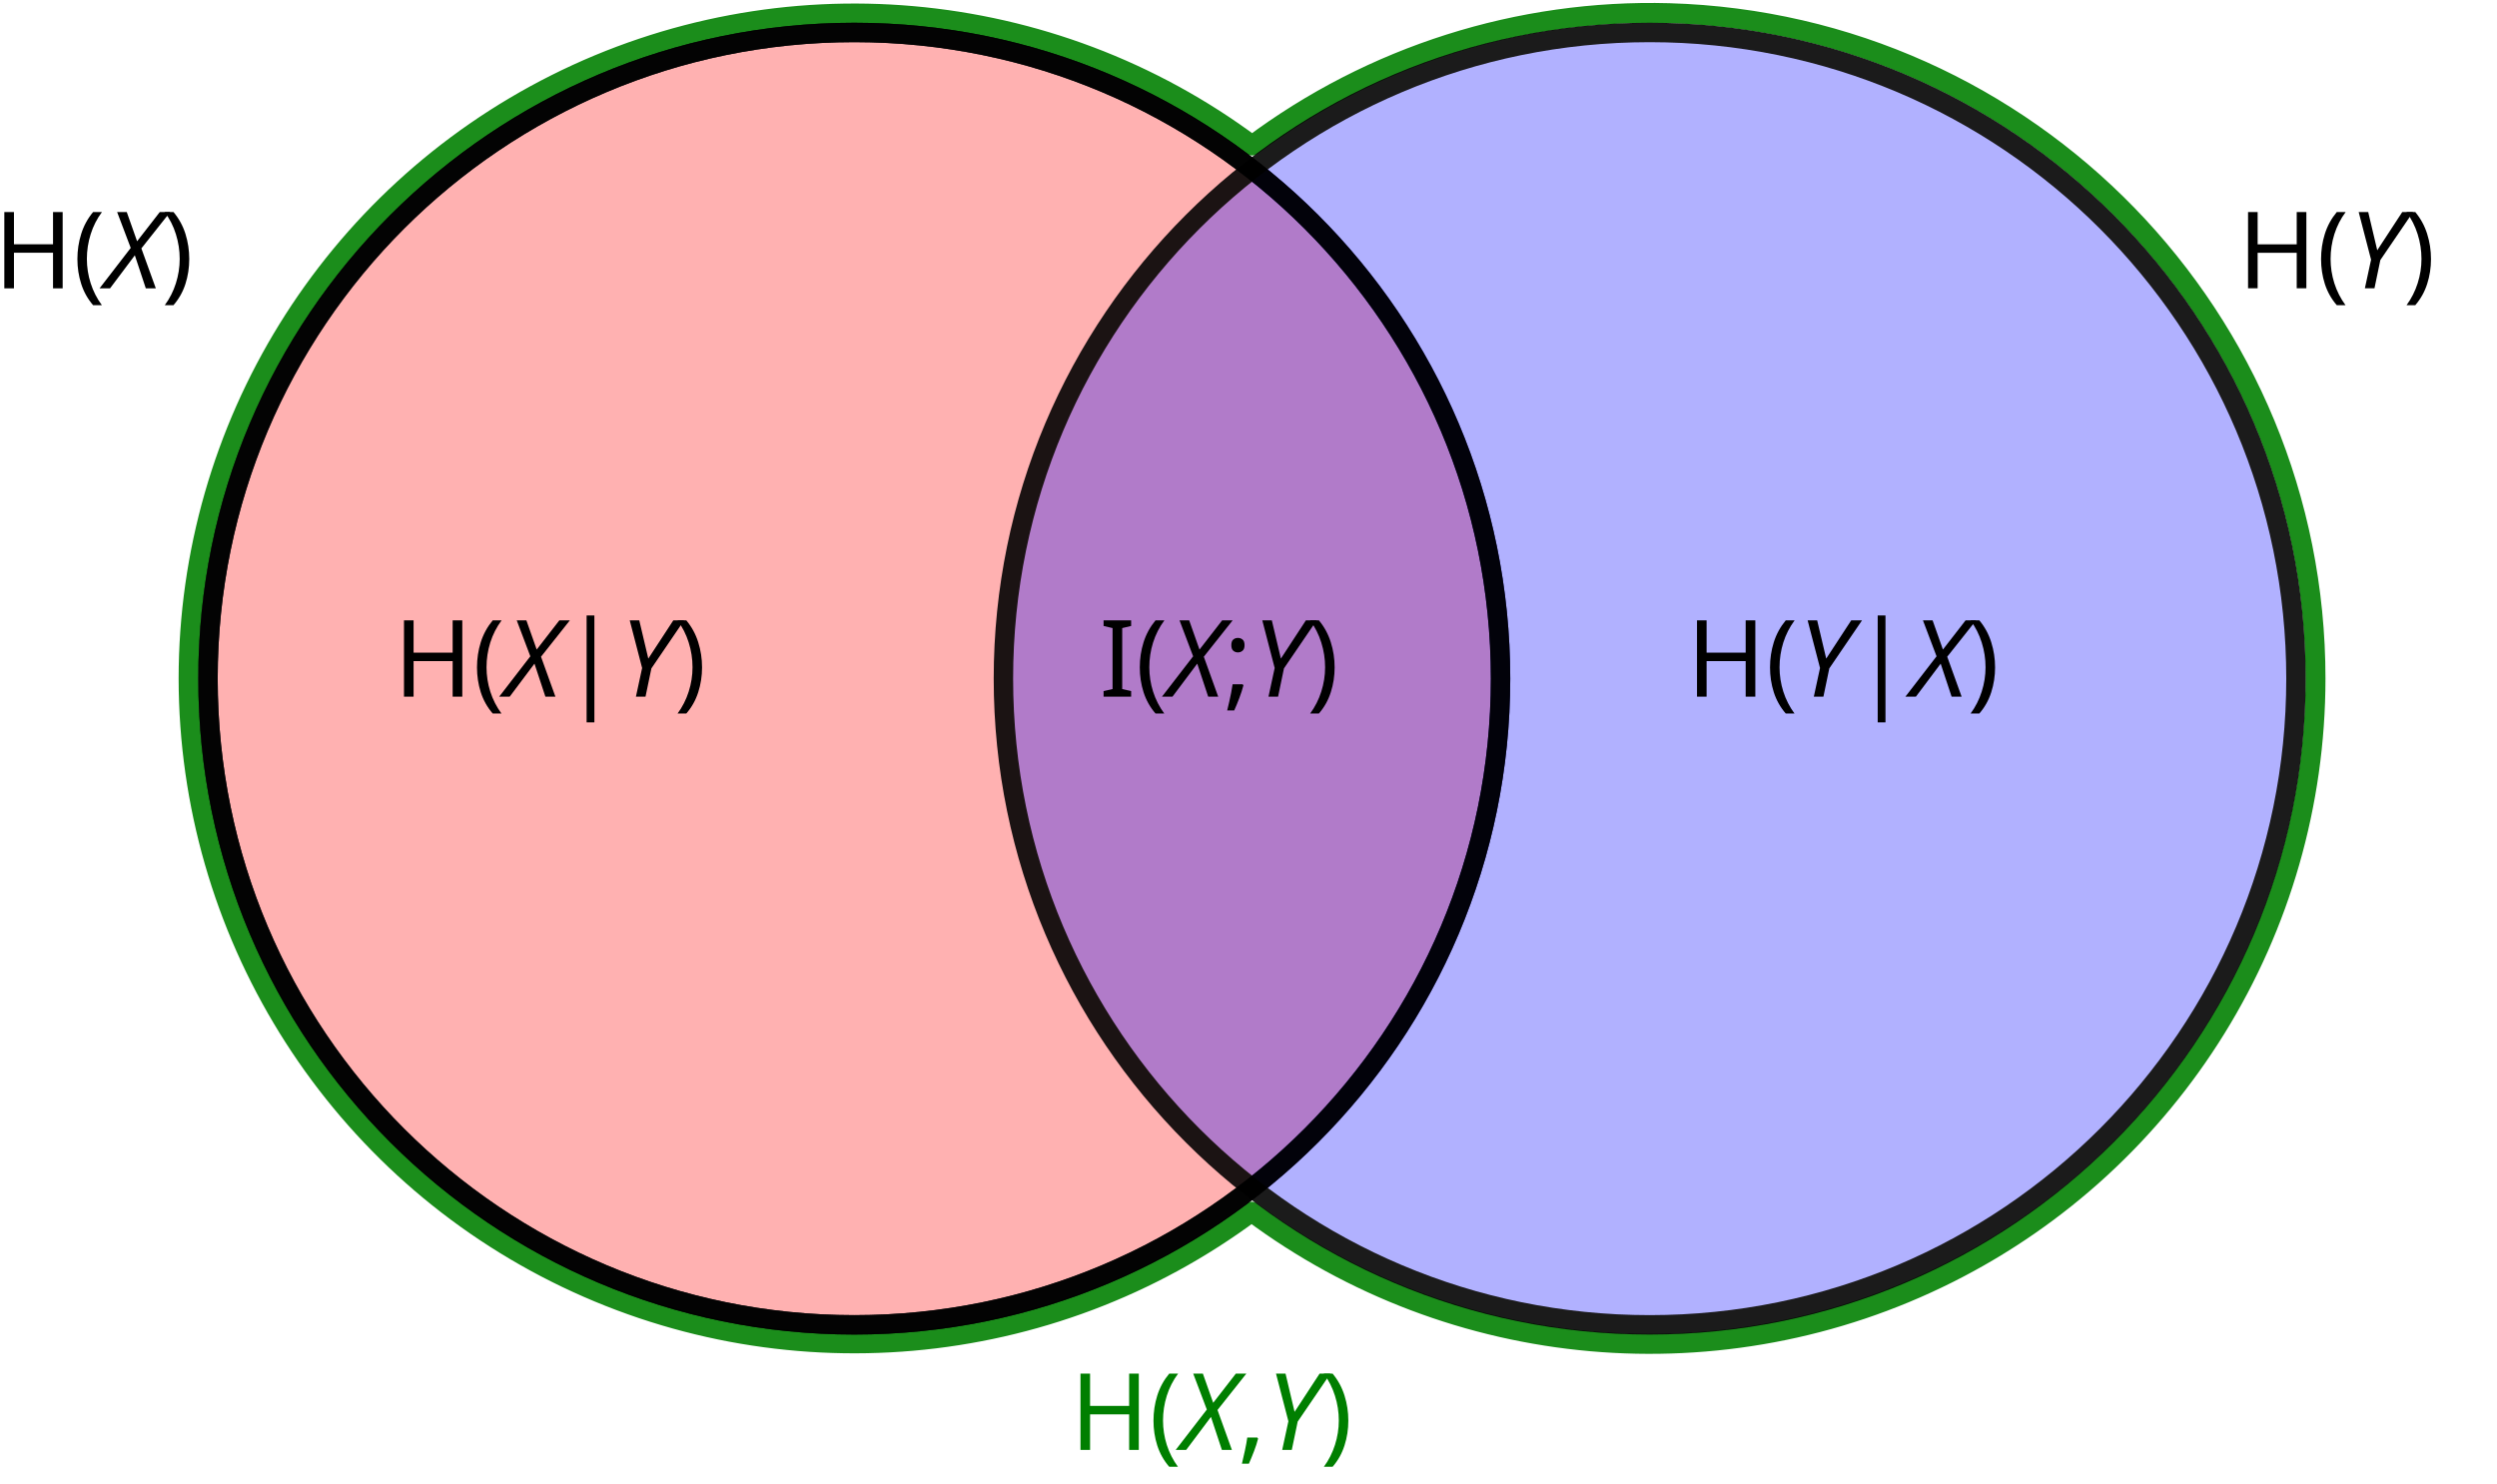
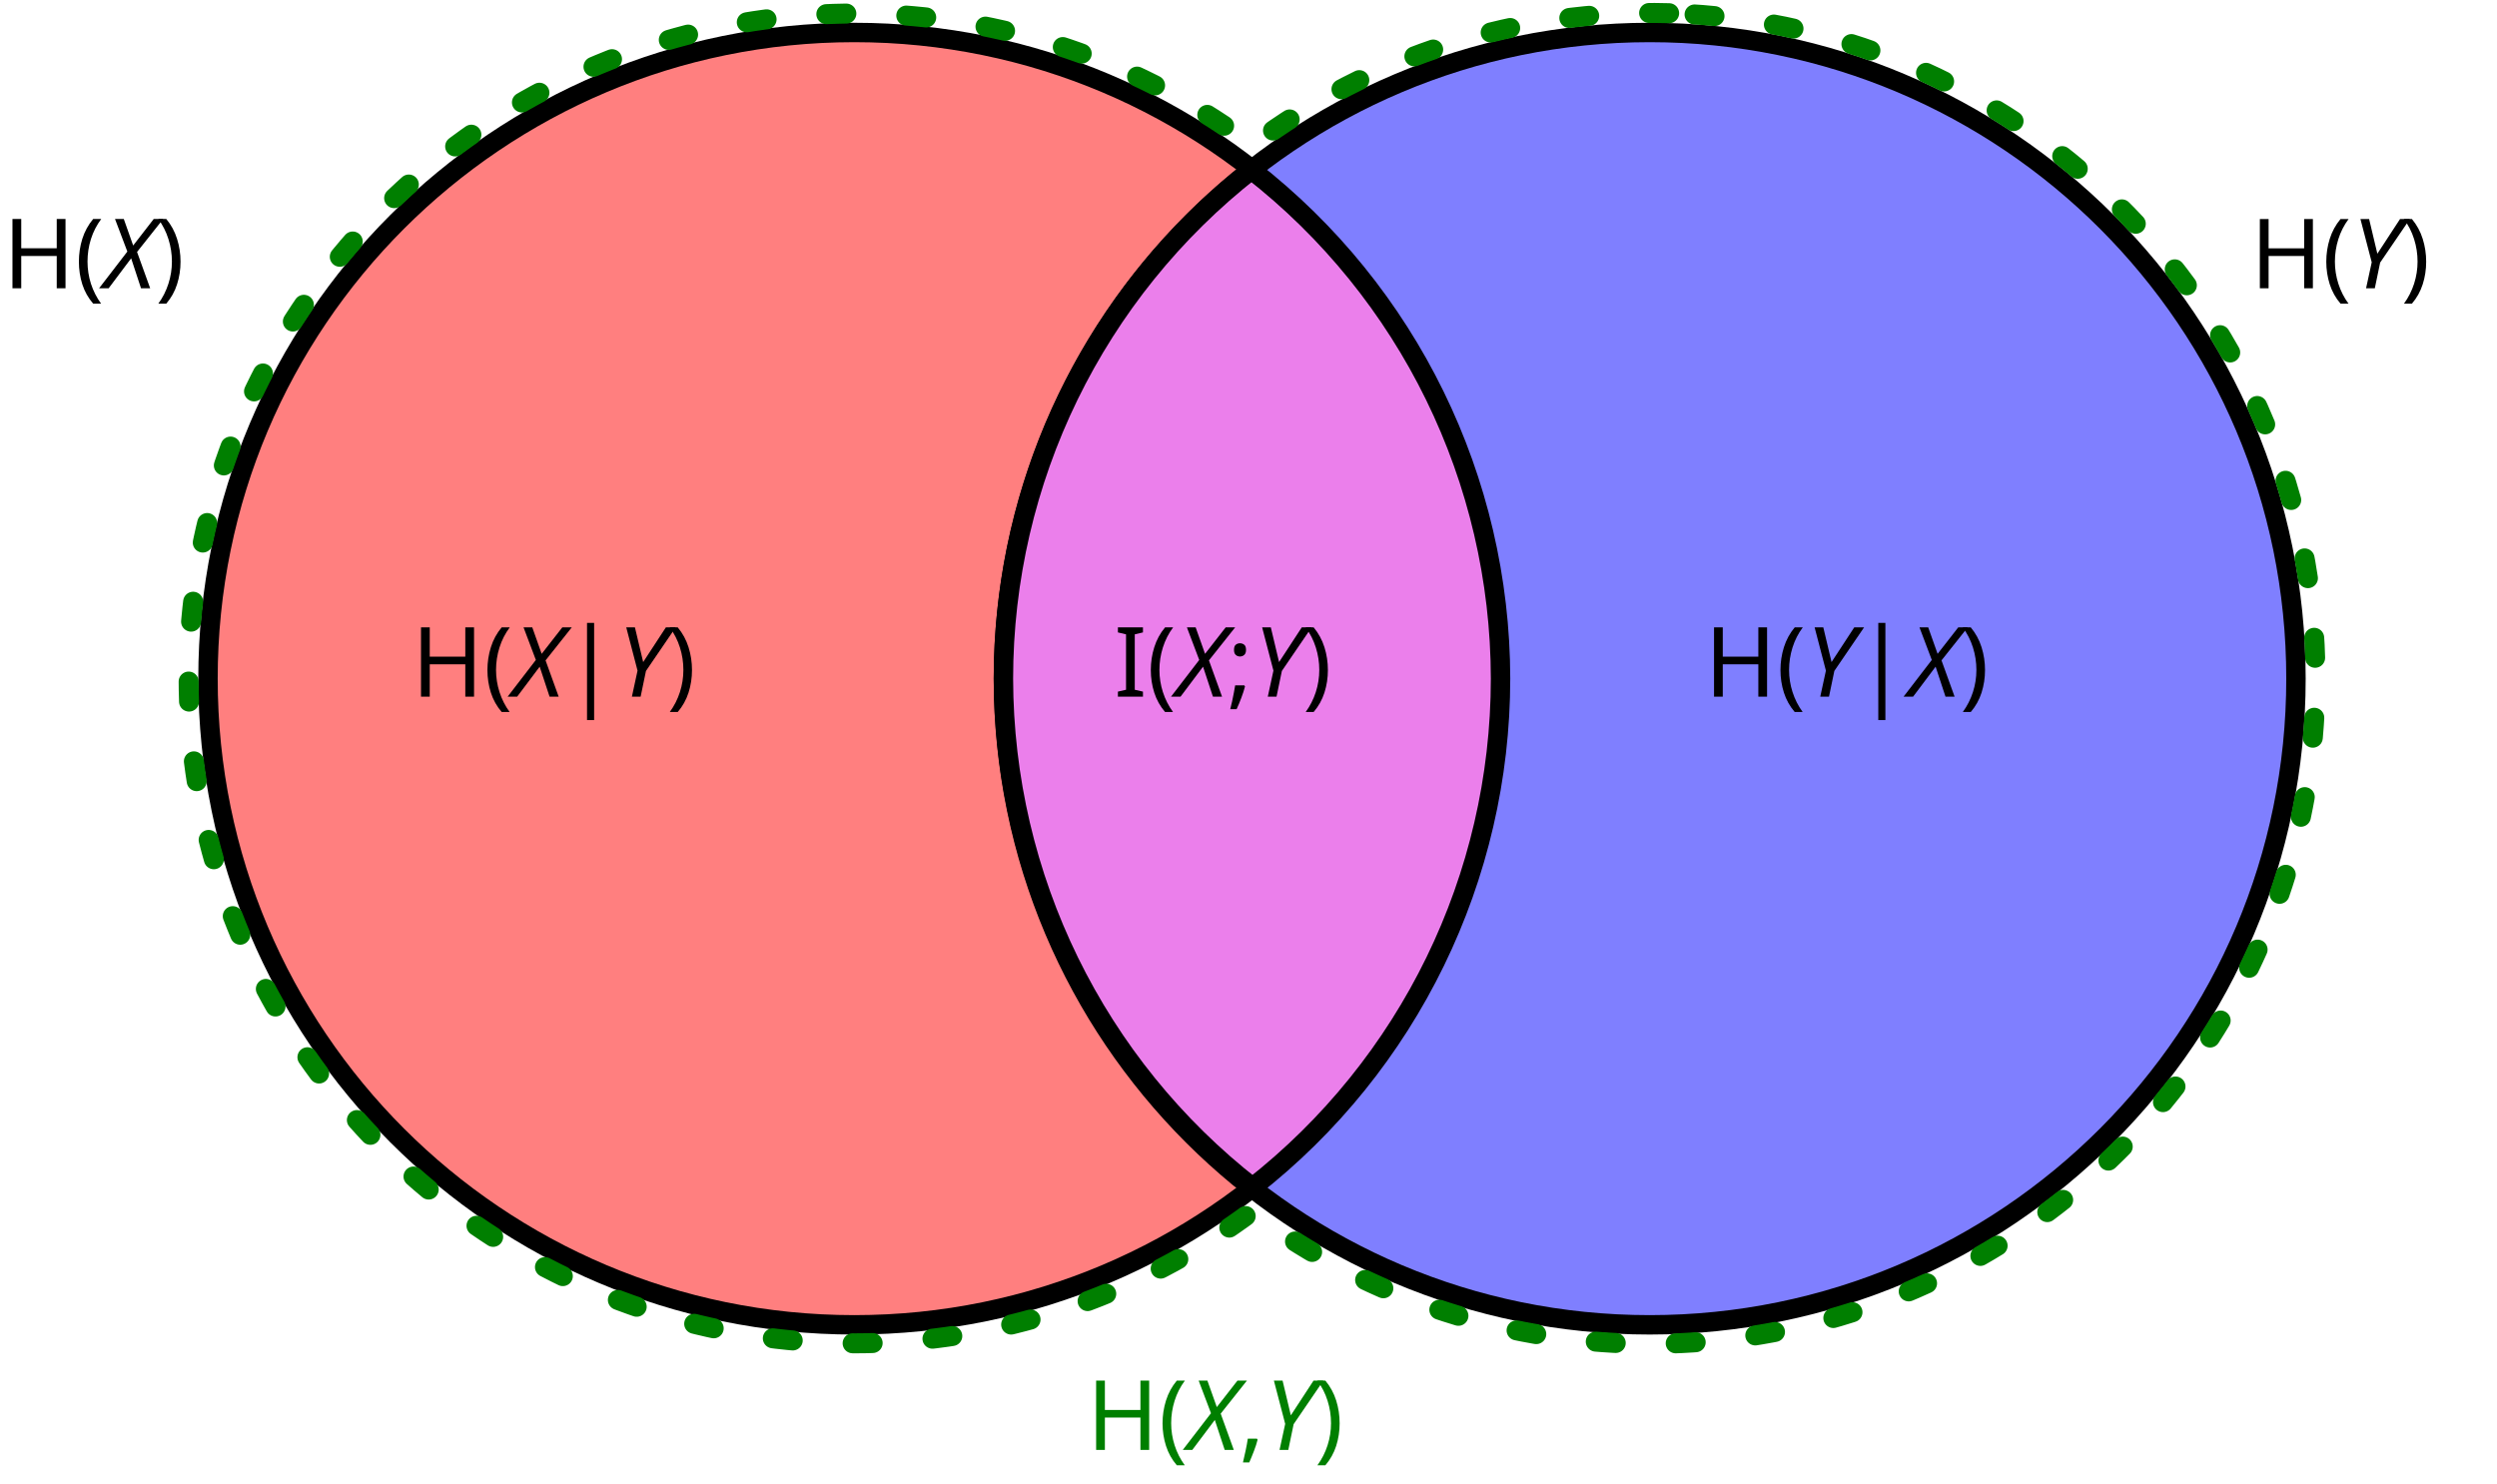
<svg xmlns="http://www.w3.org/2000/svg" id="svg2" height="382" width="643" version="1.2">
  <defs id="defs4" />
-   <path style="opacity:0.892;fill:none;fill-opacity:0.341;stroke:#007f00;stroke-width:5.151;stroke-linecap:round;stroke-linejoin:round;stroke-miterlimit:4;stroke-dasharray:none;stroke-dashoffset:0;stroke-opacity:1" d="M 429.816,3.4 A 171.446,171.446 0 0 0 322.434,37.475 171.409,171.409 0 0 0 48.574,174.785 171.409,171.409 0 0 0 322.299,312.082 171.446,171.446 0 0 0 596.256,174.773 171.446,171.446 0 0 0 429.816,3.4 Z" id="path2828-7-3" />
-   <path d="m 386.405,174.785 a 166.422,166.422 0 0 1 -332.844,0 166.422,166.422 0 1 1 332.844,0 z" id="path2828" style="color:#000000;clip-rule:nonzero;display:inline;overflow:visible;visibility:visible;opacity:0.892;isolation:auto;mix-blend-mode:normal;color-interpolation:sRGB;color-interpolation-filters:linearRGB;solid-color:#000000;solid-opacity:1;fill:#ff0000;fill-opacity:0.341;fill-rule:nonzero;stroke:#000000;stroke-width:5;stroke-linecap:round;stroke-linejoin:round;stroke-miterlimit:4;stroke-dasharray:none;stroke-dashoffset:0;stroke-opacity:1;color-rendering:auto;image-rendering:auto;shape-rendering:auto;text-rendering:auto;enable-background:accumulate" />
-   <path d="m 591.232,174.785 a 166.422,166.422 0 0 1 -332.844,0 166.422,166.422 0 1 1 332.844,0 z" id="path2828-7" style="opacity:0.892;fill:#0000ff;fill-opacity:0.341;stroke:#000000;stroke-width:5;stroke-linecap:round;stroke-linejoin:round;stroke-miterlimit:4;stroke-dasharray:none;stroke-dashoffset:0;stroke-opacity:1" />
+   <path d="m 386.405,174.785 a 166.422,166.422 0 0 1 -332.844,0 166.422,166.422 0 1 1 332.844,0 z" id="path2828" style="color:#000000;clip-rule:nonzero;display:inline;overflow:visible;visibility:visible;opacity:1;isolation:auto;mix-blend-mode:normal;color-interpolation:sRGB;color-interpolation-filters:linearRGB;solid-color:#000000;solid-opacity:1;fill:#ff7f7f;fill-opacity:1;fill-rule:nonzero;stroke:#000000;stroke-width:5;stroke-linecap:round;stroke-linejoin:round;stroke-miterlimit:4;stroke-dasharray:none;stroke-dashoffset:0;stroke-opacity:1;color-rendering:auto;image-rendering:auto;shape-rendering:auto;text-rendering:auto;enable-background:accumulate" />
+   <path d="m 591.232,174.785 a 166.422,166.422 0 0 1 -332.844,0 166.422,166.422 0 1 1 332.844,0 z" id="path2828-7" style="opacity:1;fill:#7f7fff;fill-opacity:1;stroke:#000000;stroke-width:5;stroke-linecap:round;stroke-linejoin:round;stroke-miterlimit:4;stroke-dasharray:none;stroke-dashoffset:0;stroke-opacity:1" />
+   <path style="color:#000000;clip-rule:nonzero;display:inline;overflow:visible;visibility:visible;opacity:1;isolation:auto;mix-blend-mode:normal;color-interpolation:sRGB;color-interpolation-filters:linearRGB;solid-color:#000000;solid-opacity:1;fill:#eb7feb;fill-opacity:1;fill-rule:nonzero;stroke:#000000;stroke-width:5;stroke-linecap:round;stroke-linejoin:round;stroke-miterlimit:4;stroke-dasharray:none;stroke-dashoffset:0;stroke-opacity:1;color-rendering:auto;image-rendering:auto;shape-rendering:auto;text-rendering:auto;enable-background:accumulate" d="M 322.264 43.738 A 166.422 166.422 0 0 0 258.389 174.785 A 166.422 166.422 0 0 0 322.531 305.793 A 166.422 166.422 0 0 0 386.404 174.785 A 166.422 166.422 0 0 0 322.264 43.738 z " id="path2828-6" />
+   <path style="opacity:1;fill:none;fill-opacity:0.341;stroke:#007f00;stroke-width:5.151;stroke-linecap:round;stroke-linejoin:round;stroke-miterlimit:4;stroke-dasharray:5.151,15.453;stroke-dashoffset:0;stroke-opacity:1" d="M 429.816,3.4 A 171.446,171.446 0 0 0 322.434,37.475 171.409,171.409 0 0 0 48.574,174.785 171.409,171.409 0 0 0 322.299,312.082 171.446,171.446 0 0 0 596.256,174.773 171.446,171.446 0 0 0 429.816,3.4 Z" id="path2828-7-3" />
  <flowRoot transform="translate(0,-770.3622)" id="flowRoot3632" xml:space="preserve" style="font-style:normal;font-variant:normal;font-weight:normal;font-stretch:normal;font-size:9px;font-family:FreeSans;-inkscape-font-specification:FreeSans;fill:#000000;fill-opacity:1;stroke:#000000;stroke-width:1;stroke-miterlimit:4;stroke-dasharray:none;stroke-opacity:1">
    <flowRegion id="flowRegion3634">
      <rect width="100.693" height="51.172" x="24.761" y="37.176" id="rect3636" style="stroke:#000000;stroke-width:1;stroke-miterlimit:4;stroke-dasharray:none;stroke-opacity:1" />
    </flowRegion>
    <flowPara id="flowPara3638" />
  </flowRoot>
  <g transform="matrix(1.280168,0,0,1.280168,-71.50106,2.590243)" id="flowRoot3640" style="font-style:normal;font-variant:normal;font-weight:normal;font-stretch:normal;font-size:24px;font-family:FreeSans;-inkscape-font-specification:FreeSans;fill:#000000;fill-opacity:1;stroke:#000000;stroke-width:0.781;stroke-miterlimit:4;stroke-dasharray:none;stroke-opacity:1">
    <text id="text4178" y="55.979" x="82.323" style="font-style:normal;font-weight:normal;font-size:11.717px;line-height:125%;font-family:sans-serif;text-align:start;letter-spacing:0px;word-spacing:0px;text-anchor:start;fill:#000000;fill-opacity:1;stroke:none;stroke-width:1px;stroke-linecap:butt;stroke-linejoin:miter;stroke-opacity:1" xml:space="preserve">
-       <tspan style="font-style:normal;font-variant:normal;font-weight:500;font-stretch:normal;font-size:21.482px;font-family:'CMU Serif';-inkscape-font-specification:'CMU Serif Medium';text-align:center;text-anchor:middle" y="55.979" x="82.323" id="tspan4180">H(<tspan style="font-style:italic;font-variant:normal;font-weight:500;font-stretch:normal;font-size:21.482px;font-family:'CMU Serif';-inkscape-font-specification:'CMU Serif Medium Italic'" id="tspan4165">X</tspan>)</tspan>
+       <tspan style="font-style:normal;font-variant:normal;font-weight:500;font-stretch:normal;font-size:19.529px;font-family:'CMU Serif';-inkscape-font-specification:'CMU Serif, Medium';text-align:center;text-anchor:middle;writing-mode:lr;line-height:125%" y="55.979" x="82.323" id="tspan4180">H(<tspan style="font-style:italic" id="tspan4183">X</tspan>)</tspan>
    </text>
  </g>
-   <text id="text4178-7" y="74.253" x="612.385" style="font-style:normal;font-variant:normal;font-weight:500;font-stretch:normal;font-size:27.5px;line-height:125%;font-family:'CMU Serif';-inkscape-font-specification:'CMU Serif Medium';text-align:start;letter-spacing:0px;word-spacing:0px;text-anchor:start;fill:#000000;fill-opacity:1;stroke:none;stroke-width:1px;stroke-linecap:butt;stroke-linejoin:miter;stroke-miterlimit:4;stroke-dasharray:none;stroke-opacity:1" xml:space="preserve">
-     <tspan style="font-style:normal;font-variant:normal;font-weight:500;font-stretch:normal;font-size:27.5px;font-family:'CMU Serif';-inkscape-font-specification:'CMU Serif Medium';text-align:center;text-anchor:middle" y="74.253" x="612.385" id="tspan4180-5">H(<tspan id="tspan4286" style="font-style:italic;font-variant:normal;font-weight:500;font-stretch:normal;font-size:27.5px;font-family:'CMU Serif';-inkscape-font-specification:'CMU Serif Medium Italic';text-align:center;text-anchor:middle">Y</tspan>)</tspan>
+   <text id="text4178-7" y="74.253" x="612.385" style="font-style:normal;font-variant:normal;font-weight:500;font-stretch:normal;font-size:25px;line-height:125%;font-family:'CMU Serif';-inkscape-font-specification:'CMU Serif, Medium';text-align:center;letter-spacing:0px;word-spacing:0px;text-anchor:middle;fill:#000000;fill-opacity:1;stroke:none;stroke-width:1px;stroke-linecap:butt;stroke-linejoin:miter;stroke-miterlimit:4;stroke-dasharray:none;stroke-opacity:1;writing-mode:lr;" xml:space="preserve">
+     <tspan style="font-style:normal;font-variant:normal;font-weight:500;font-stretch:normal;font-size:25px;font-family:'CMU Serif';-inkscape-font-specification:'CMU Serif, Medium';text-align:center;text-anchor:middle;writing-mode:lr;line-height:125%;" y="74.253" x="612.385" id="tspan4180-5">H(<tspan id="tspan4286" style="font-style:italic;font-variant:normal;font-weight:500;font-stretch:normal;font-size:25px;font-family:'CMU Serif';-inkscape-font-specification:'CMU Serif, Medium';text-align:center;text-anchor:middle;writing-mode:lr;line-height:125%">Y</tspan>)</tspan>
  </text>
-   <text id="text4178-3" y="179.418" x="152.344" style="font-style:normal;font-variant:normal;font-weight:500;font-stretch:normal;font-size:27.5px;line-height:125%;font-family:'CMU Serif';-inkscape-font-specification:'CMU Serif Medium';text-align:start;letter-spacing:0px;word-spacing:0px;text-anchor:start;fill:#000000;fill-opacity:1;stroke:none;stroke-width:1px;stroke-linecap:butt;stroke-linejoin:miter;stroke-miterlimit:4;stroke-dasharray:none;stroke-opacity:1" xml:space="preserve">
-     <tspan style="font-style:normal;font-variant:normal;font-weight:500;font-stretch:normal;font-size:27.5px;font-family:'CMU Serif';-inkscape-font-specification:'CMU Serif Medium';text-align:center;text-anchor:middle" y="179.418" x="152.344" id="tspan4180-56">H(<tspan style="font-style:italic;font-variant:normal;font-weight:500;font-stretch:normal;font-size:27.5px;font-family:'CMU Serif';-inkscape-font-specification:'CMU Serif Medium Italic'" id="tspan4167">X</tspan>|<tspan style="font-style:italic;font-variant:normal;font-weight:500;font-stretch:normal;font-size:27.5px;font-family:'CMU Serif';-inkscape-font-specification:'CMU Serif Medium Italic'" id="tspan4169">Y</tspan>)</tspan>
+   <text id="text4178-3" y="179.418" x="152.344" style="font-style:normal;font-variant:normal;font-weight:500;font-stretch:normal;font-size:25px;line-height:125%;font-family:'CMU Serif';-inkscape-font-specification:'CMU Serif, Medium';text-align:center;letter-spacing:0px;word-spacing:0px;text-anchor:middle;fill:#000000;fill-opacity:1;stroke:none;stroke-width:1px;stroke-linecap:butt;stroke-linejoin:miter;stroke-miterlimit:4;stroke-dasharray:none;stroke-opacity:1;writing-mode:lr;" xml:space="preserve">
+     <tspan style="font-style:normal;font-variant:normal;font-weight:500;font-stretch:normal;font-size:25px;font-family:'CMU Serif';-inkscape-font-specification:'CMU Serif, Medium';text-align:center;text-anchor:middle;writing-mode:lr;line-height:125%;" y="179.418" x="152.344" id="tspan4180-56">H(<tspan style="font-style:italic;font-variant:normal;font-weight:500;font-stretch:normal;font-size:25px;font-family:'CMU Serif';-inkscape-font-specification:'CMU Serif, Medium';text-anchor:middle;text-align:center;writing-mode:lr;line-height:125%" id="tspan4167">X</tspan>|<tspan style="font-style:italic" id="tspan4187">Y</tspan>)</tspan>
  </text>
-   <text id="text4178-3-2" y="179.418" x="485.309" style="font-style:normal;font-variant:normal;font-weight:500;font-stretch:normal;font-size:27.5px;line-height:125%;font-family:'CMU Serif';-inkscape-font-specification:'CMU Serif Medium';text-align:start;letter-spacing:0px;word-spacing:0px;text-anchor:start;fill:#000000;fill-opacity:1;stroke:none;stroke-width:1px;stroke-linecap:butt;stroke-linejoin:miter;stroke-miterlimit:4;stroke-dasharray:none;stroke-opacity:1" xml:space="preserve">
-     <tspan style="font-style:normal;font-variant:normal;font-weight:500;font-stretch:normal;font-size:27.5px;font-family:'CMU Serif';-inkscape-font-specification:'CMU Serif Medium';text-align:center;text-anchor:middle" y="179.418" x="485.309" id="tspan4180-56-7">H(<tspan id="tspan4292" style="font-style:italic;font-variant:normal;font-weight:500;font-stretch:normal;font-size:27.5px;font-family:'CMU Serif';-inkscape-font-specification:'CMU Serif Medium Italic';text-align:center;text-anchor:middle">Y</tspan>|<tspan style="font-style:italic;font-variant:normal;font-weight:500;font-stretch:normal;font-size:27.5px;font-family:'CMU Serif';-inkscape-font-specification:'CMU Serif Medium Italic'" id="tspan4179">X</tspan>)</tspan>
+   <text id="text4178-3-2" y="179.418" x="485.309" style="font-style:normal;font-variant:normal;font-weight:500;font-stretch:normal;font-size:25px;line-height:125%;font-family:'CMU Serif';-inkscape-font-specification:'CMU Serif, Medium';text-align:center;letter-spacing:0px;word-spacing:0px;text-anchor:middle;fill:#000000;fill-opacity:1;stroke:none;stroke-width:1px;stroke-linecap:butt;stroke-linejoin:miter;stroke-miterlimit:4;stroke-dasharray:none;stroke-opacity:1;writing-mode:lr;" xml:space="preserve">
+     <tspan style="font-style:normal;font-variant:normal;font-weight:500;font-stretch:normal;font-size:25px;font-family:'CMU Serif';-inkscape-font-specification:'CMU Serif, Medium';text-align:center;text-anchor:middle;writing-mode:lr;line-height:125%;" y="179.418" x="485.309" id="tspan4180-56-7">H(<tspan id="tspan4292" style="font-style:italic;font-variant:normal;font-weight:500;font-stretch:normal;font-size:25px;font-family:'CMU Serif';-inkscape-font-specification:'CMU Serif, Medium';text-align:center;text-anchor:middle;writing-mode:lr;line-height:125%">Y</tspan>|<tspan style="font-style:italic" id="tspan4195">X</tspan>)</tspan>
  </text>
-   <text id="text4178-3-9" y="179.418" x="324.657" style="font-style:normal;font-variant:normal;font-weight:500;font-stretch:normal;font-size:27.5px;line-height:125%;font-family:'CMU Serif';-inkscape-font-specification:'CMU Serif Medium';text-align:start;letter-spacing:0px;word-spacing:0px;text-anchor:start;fill:#000000;fill-opacity:1;stroke:none;stroke-width:1px;stroke-linecap:butt;stroke-linejoin:miter;stroke-miterlimit:4;stroke-dasharray:none;stroke-opacity:1" xml:space="preserve">
-     <tspan style="font-style:normal;font-variant:normal;font-weight:500;font-stretch:normal;font-size:27.5px;font-family:'CMU Serif';-inkscape-font-specification:'CMU Serif Medium';text-align:center;text-anchor:middle" y="179.418" x="324.657" id="tspan4180-56-3">I(<tspan id="tspan4298" style="font-style:italic;font-variant:normal;font-weight:500;font-stretch:normal;font-size:27.5px;font-family:'CMU Serif';-inkscape-font-specification:'CMU Serif Medium Italic';text-align:center;text-anchor:middle">X</tspan>;<tspan style="font-style:italic;font-variant:normal;font-weight:500;font-stretch:normal;font-size:27.5px;font-family:'CMU Serif';-inkscape-font-specification:'CMU Serif Medium Italic'" id="tspan4175">Y</tspan>)</tspan>
+   <text id="text4178-3-9" y="179.418" x="324.657" style="font-style:normal;font-variant:normal;font-weight:500;font-stretch:normal;font-size:25px;line-height:125%;font-family:'CMU Serif';-inkscape-font-specification:'CMU Serif, Medium';text-align:center;letter-spacing:0px;word-spacing:0px;text-anchor:middle;fill:#000000;fill-opacity:1;stroke:none;stroke-width:1px;stroke-linecap:butt;stroke-linejoin:miter;stroke-miterlimit:4;stroke-dasharray:none;stroke-opacity:1;writing-mode:lr;" xml:space="preserve">
+     <tspan style="font-style:normal;font-variant:normal;font-weight:500;font-stretch:normal;font-size:25px;font-family:'CMU Serif';-inkscape-font-specification:'CMU Serif, Medium';text-align:center;text-anchor:middle;writing-mode:lr;line-height:125%;" y="179.418" x="324.657" id="tspan4180-56-3">I(<tspan id="tspan4298" style="font-style:italic;font-variant:normal;font-weight:500;font-stretch:normal;font-size:25px;font-family:'CMU Serif';-inkscape-font-specification:'CMU Serif, Medium';text-align:center;text-anchor:middle;writing-mode:lr;line-height:125%">X</tspan>;<tspan style="font-style:italic" id="tspan4191">Y</tspan>)</tspan>
  </text>
-   <text id="text4178-3-9-1" y="373.418" x="322.657" style="font-style:normal;font-variant:normal;font-weight:500;font-stretch:normal;font-size:27.5px;line-height:125%;font-family:'CMU Serif';-inkscape-font-specification:'CMU Serif Medium';text-align:start;letter-spacing:0px;word-spacing:0px;text-anchor:start;fill:#007f00;fill-opacity:1;stroke:none;stroke-width:1px;stroke-linecap:butt;stroke-linejoin:miter;stroke-miterlimit:4;stroke-dasharray:none;stroke-opacity:1" xml:space="preserve">
-     <tspan style="font-style:normal;font-variant:normal;font-weight:500;font-stretch:normal;font-size:27.5px;font-family:'CMU Serif';-inkscape-font-specification:'CMU Serif Medium';text-align:center;text-anchor:middle;fill:#007f00;fill-opacity:1" y="373.418" x="322.657" id="tspan4180-56-3-8">H(<tspan id="tspan4298-7" style="font-style:italic;font-variant:normal;font-weight:500;font-stretch:normal;font-size:27.5px;font-family:'CMU Serif';-inkscape-font-specification:'CMU Serif Medium Italic';text-align:center;text-anchor:middle;fill:#007f00;fill-opacity:1">X</tspan>,<tspan style="font-style:italic;font-variant:normal;font-weight:500;font-stretch:normal;font-size:27.5px;font-family:'CMU Serif';-inkscape-font-specification:'CMU Serif Medium Italic';fill:#007f00;fill-opacity:1" id="tspan4177">Y</tspan>)</tspan>
+   <text id="text4178-3-9-1" y="373.418" x="322.657" style="font-style:normal;font-variant:normal;font-weight:500;font-stretch:normal;font-size:25px;line-height:125%;font-family:'CMU Serif';-inkscape-font-specification:'CMU Serif, Medium';text-align:center;letter-spacing:0px;word-spacing:0px;text-anchor:middle;fill:#007f00;fill-opacity:1;stroke:none;stroke-width:1px;stroke-linecap:butt;stroke-linejoin:miter;stroke-miterlimit:4;stroke-dasharray:none;stroke-opacity:1;writing-mode:lr;" xml:space="preserve">
+     <tspan style="font-style:normal;font-variant:normal;font-weight:500;font-stretch:normal;font-size:25px;font-family:'CMU Serif';-inkscape-font-specification:'CMU Serif, Medium';text-align:center;text-anchor:middle;fill:#007f00;fill-opacity:1;writing-mode:lr;line-height:125%;" y="373.418" x="322.657" id="tspan4180-56-3-8">H(<tspan id="tspan4298-7" style="font-style:italic;font-variant:normal;font-weight:500;font-stretch:normal;font-size:25px;font-family:'CMU Serif';-inkscape-font-specification:'CMU Serif, Medium';text-align:center;text-anchor:middle;fill:#007f00;fill-opacity:1;writing-mode:lr;line-height:125%">X</tspan>,<tspan style="font-style:italic" id="tspan4201">Y</tspan>)</tspan>
  </text>
-   <path d="m 386.405,174.785 a 166.422,166.422 0 0 1 -332.844,0 166.422,166.422 0 1 1 332.844,0 z" id="path2828-75" style="color:#000000;clip-rule:nonzero;display:inline;overflow:visible;visibility:visible;opacity:0.892;isolation:auto;mix-blend-mode:normal;color-interpolation:sRGB;color-interpolation-filters:linearRGB;solid-color:#000000;solid-opacity:1;fill:none;fill-opacity:0.341;fill-rule:nonzero;stroke:#000000;stroke-width:5;stroke-linecap:round;stroke-linejoin:round;stroke-miterlimit:4;stroke-dasharray:none;stroke-dashoffset:0;stroke-opacity:1;color-rendering:auto;image-rendering:auto;shape-rendering:auto;text-rendering:auto;enable-background:accumulate" />
</svg>
